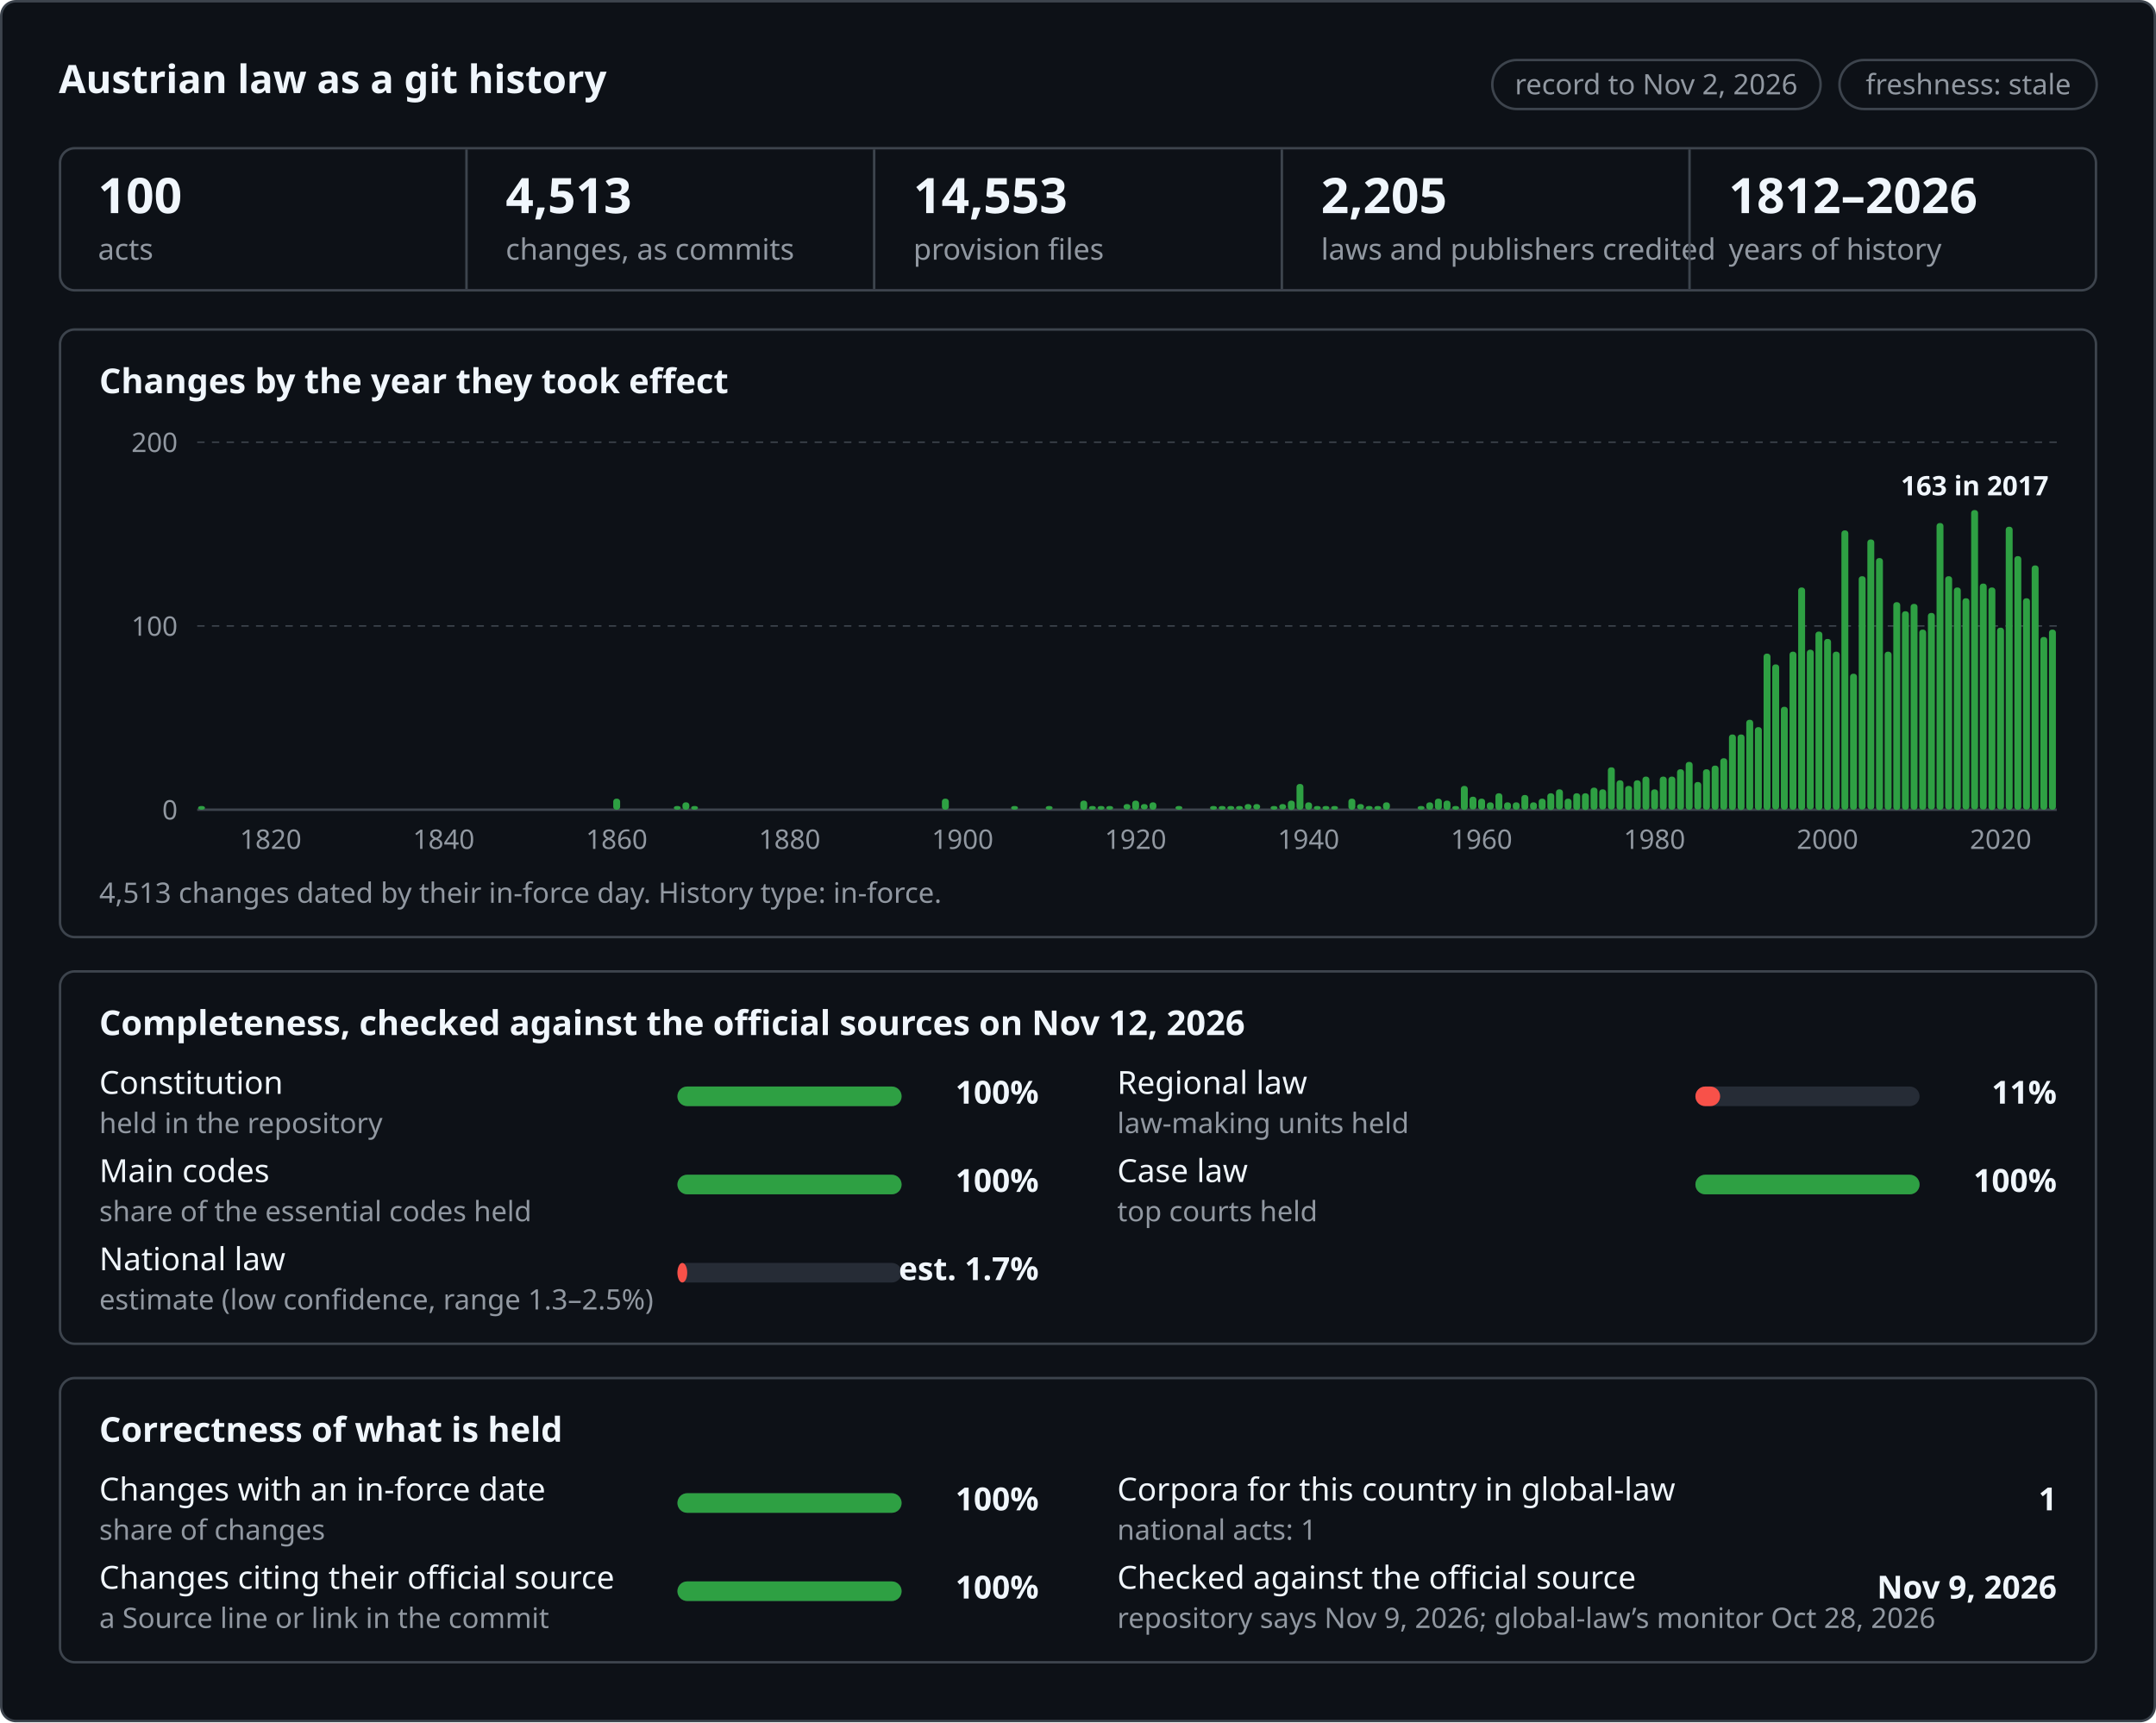
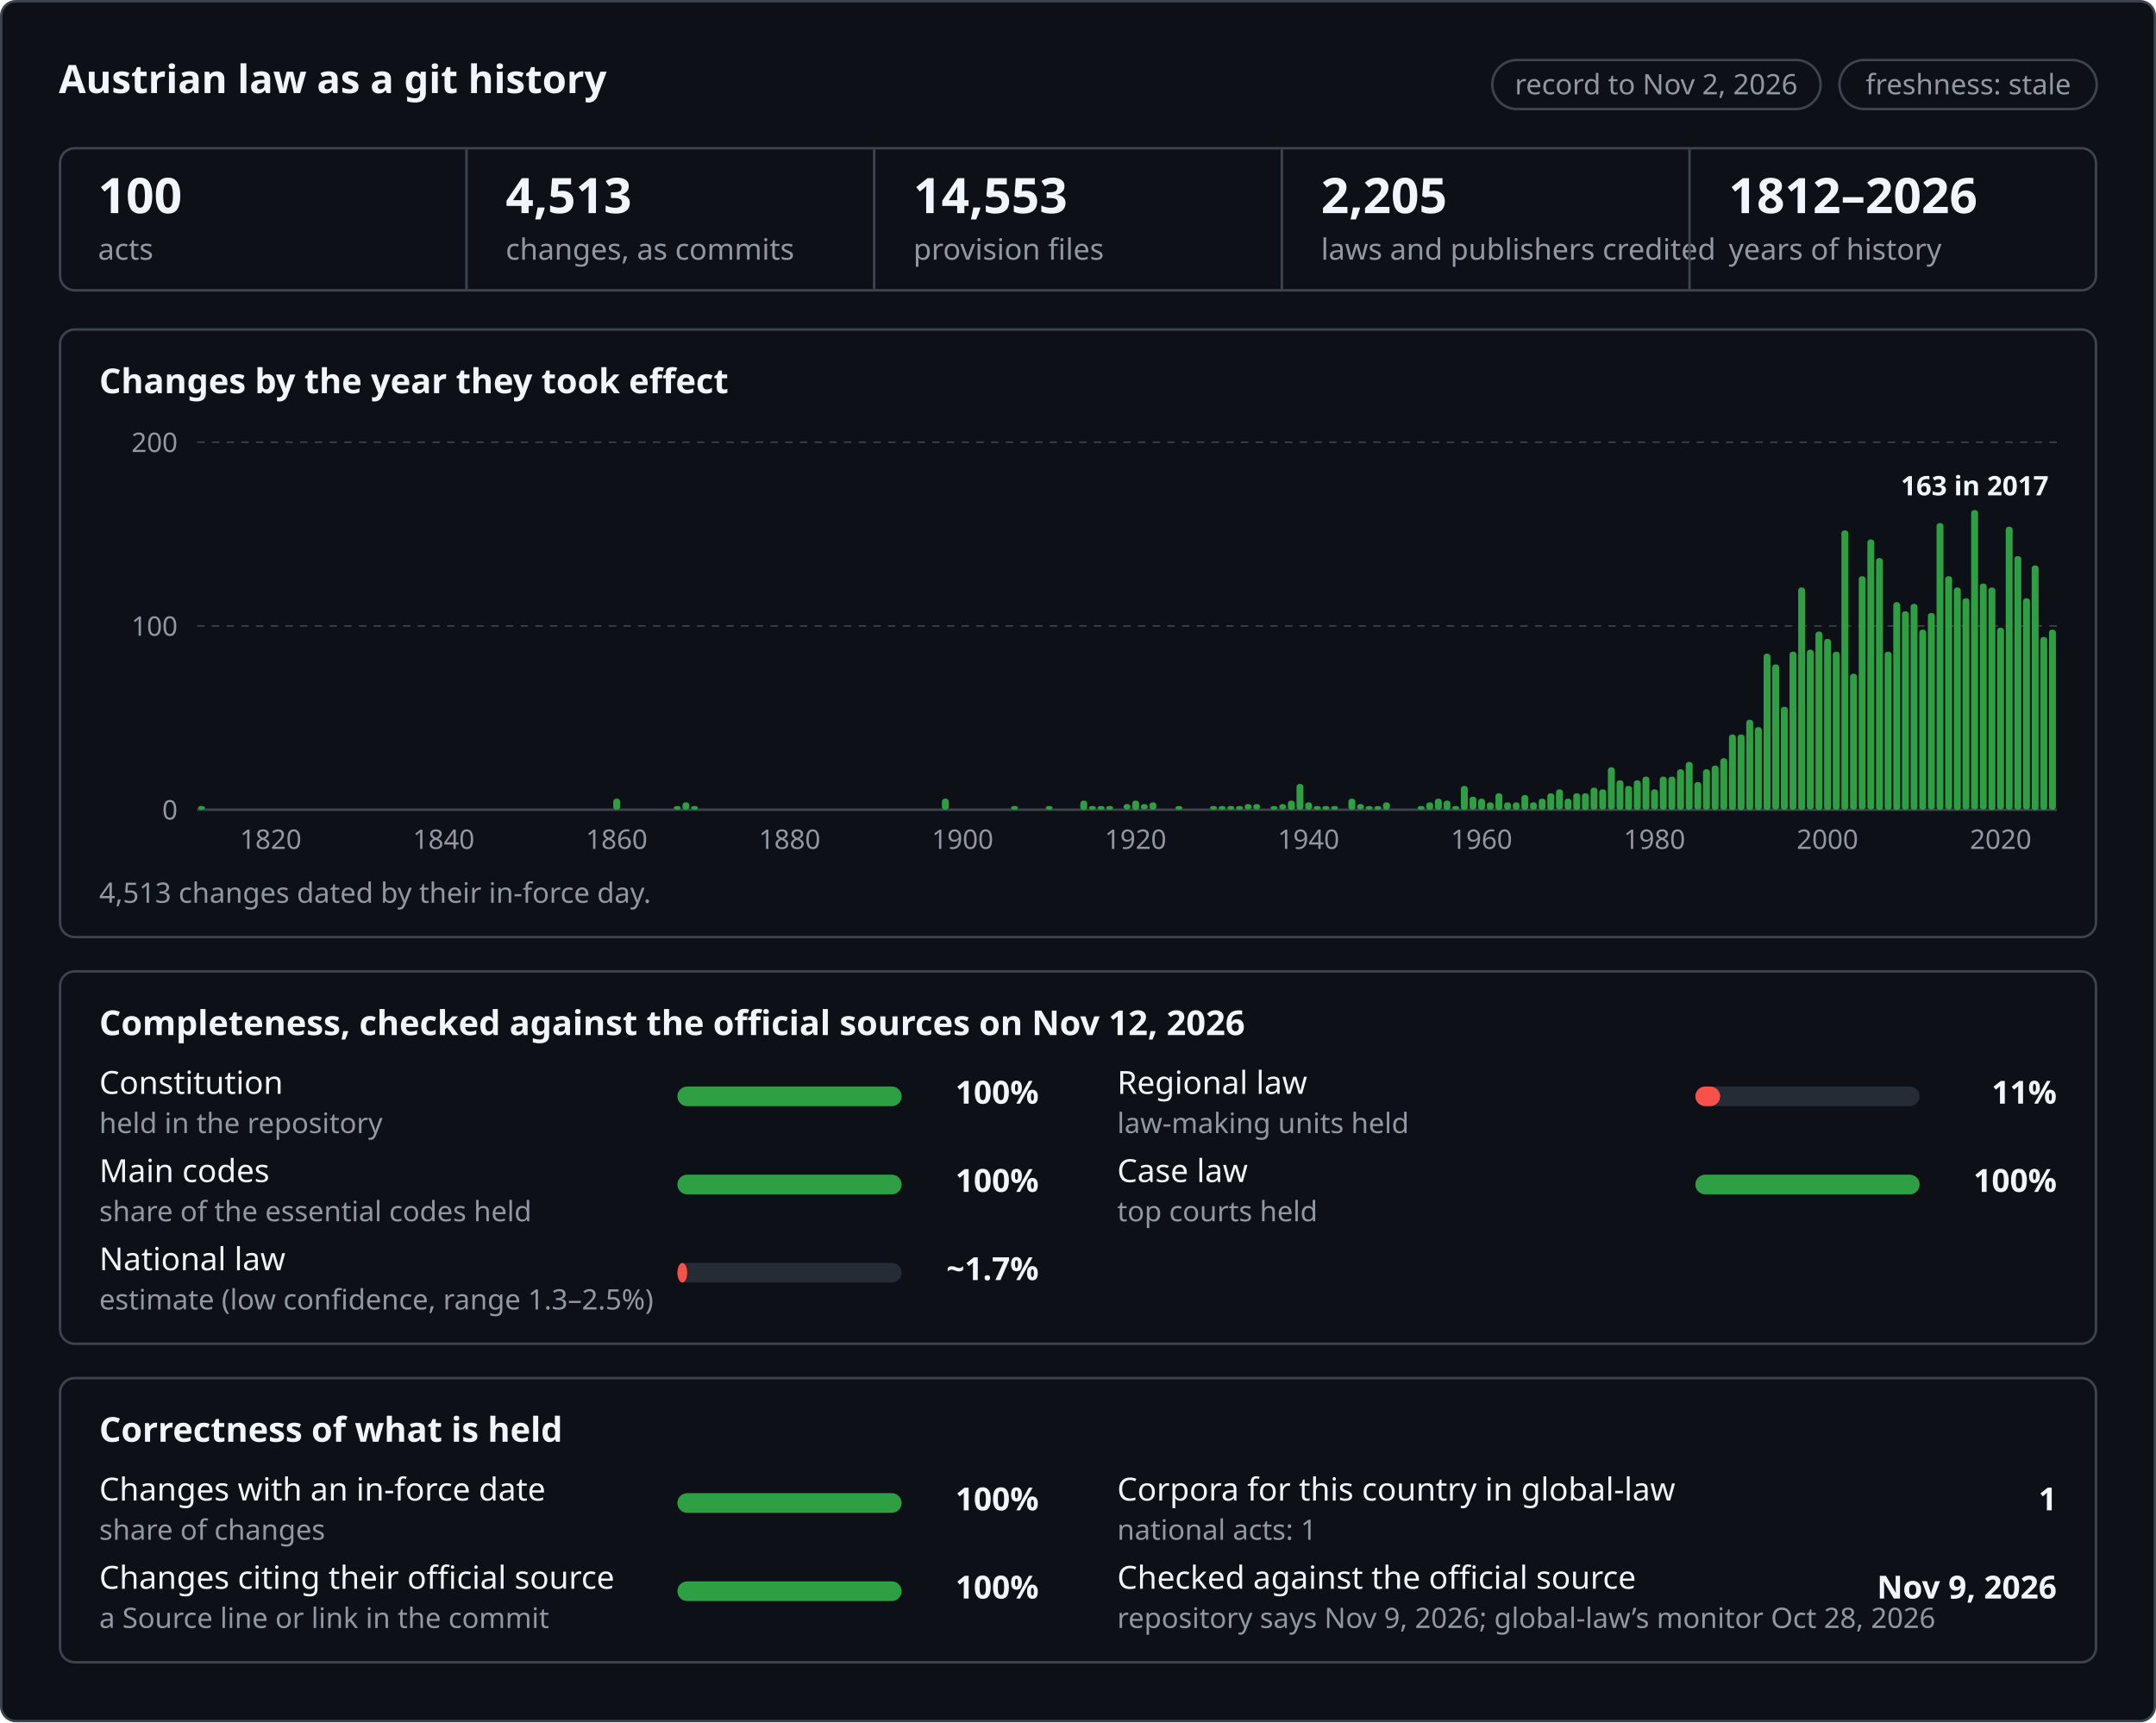
<svg xmlns="http://www.w3.org/2000/svg" width="880" height="703" viewBox="0 0 880 703" font-family="-apple-system,BlinkMacSystemFont,Segoe UI,Noto Sans,Helvetica,Arial,sans-serif">
  <rect x="0.5" y="0.5" width="879" height="702" rx="6" fill="#0d1117" stroke="#3d444d" />
  <text x="24" y="38" font-size="16" font-weight="600" fill="#f0f6fc">Austrian law as a git history</text>
  <rect x="609.1" y="24.5" width="134" height="20" rx="10" fill="none" stroke="#3d444d" />
  <text x="676.0" y="38.5" font-size="11.5" font-weight="500" text-anchor="middle" fill="#9198a1">record to Nov 2, 2026</text>
  <rect x="750.8" y="24.5" width="105" height="20" rx="10" fill="none" stroke="#3d444d" />
  <text x="803.4" y="38.5" font-size="11.5" font-weight="500" text-anchor="middle" fill="#9198a1">freshness: stale</text>
  <rect x="24.5" y="60.5" width="831" height="58" rx="6" fill="#0d1117" stroke="#3d444d" />
  <text x="40.0" y="87" font-size="20" font-weight="600" fill="#f0f6fc">100</text>
  <text x="40.0" y="106" font-size="12" fill="#9198a1">acts</text>
  <line x1="190.4" y1="61" x2="190.4" y2="118" stroke="#3d444d" />
  <text x="206.4" y="87" font-size="20" font-weight="600" fill="#f0f6fc">4,513</text>
  <text x="206.4" y="106" font-size="12" fill="#9198a1">changes, as commits</text>
  <line x1="356.8" y1="61" x2="356.8" y2="118" stroke="#3d444d" />
  <text x="372.8" y="87" font-size="20" font-weight="600" fill="#f0f6fc">14,553</text>
  <text x="372.8" y="106" font-size="12" fill="#9198a1">provision files</text>
  <line x1="523.2" y1="61" x2="523.2" y2="118" stroke="#3d444d" />
  <text x="539.2" y="87" font-size="20" font-weight="600" fill="#f0f6fc">2,205</text>
  <text x="539.2" y="106" font-size="12" fill="#9198a1" textLength="142" lengthAdjust="spacingAndGlyphs">laws and publishers credited</text>
  <line x1="689.6" y1="61" x2="689.6" y2="118" stroke="#3d444d" />
  <text x="705.6" y="87" font-size="20" font-weight="600" fill="#f0f6fc">1812–2026</text>
  <text x="705.6" y="106" font-size="12" fill="#9198a1">years of history</text>
  <rect x="24.5" y="134.5" width="831" height="248" rx="6" fill="#0d1117" stroke="#3d444d" />
  <text x="40.5" y="160.5" font-size="14" font-weight="600" fill="#f0f6fc">Changes by the year they took effect</text>
  <line x1="80.5" y1="330.5" x2="839.5" y2="330.5" stroke="#3d444d" stroke-width="1" />
  <text x="72.5" y="334.5" font-size="11" text-anchor="end" fill="#9198a1">0</text>
  <line x1="80.5" y1="255.5" x2="839.5" y2="255.5" stroke="#3d444d" stroke-width="0.6" stroke-dasharray="3 3" />
  <text x="72.5" y="259.5" font-size="11" text-anchor="end" fill="#9198a1">100</text>
  <line x1="80.5" y1="180.5" x2="839.5" y2="180.5" stroke="#3d444d" stroke-width="0.6" stroke-dasharray="3 3" />
  <text x="72.5" y="184.5" font-size="11" text-anchor="end" fill="#9198a1">200</text>
  <rect x="80.85" y="329.0" width="2.82" height="1.5" rx="1.2" fill="#2ea043" />
  <text x="110.5" y="346.5" font-size="11" text-anchor="middle" fill="#9198a1">1820</text>
  <text x="181.1" y="346.5" font-size="11" text-anchor="middle" fill="#9198a1">1840</text>
  <rect x="250.30" y="326.0" width="2.82" height="4.5" rx="1.2" fill="#2ea043" />
  <text x="251.7" y="346.5" font-size="11" text-anchor="middle" fill="#9198a1">1860</text>
  <rect x="275.02" y="329.0" width="2.82" height="1.5" rx="1.2" fill="#2ea043" />
  <rect x="278.55" y="327.5" width="2.82" height="3.0" rx="1.2" fill="#2ea043" />
  <rect x="282.08" y="329.0" width="2.82" height="1.5" rx="1.2" fill="#2ea043" />
  <text x="322.3" y="346.5" font-size="11" text-anchor="middle" fill="#9198a1">1880</text>
  <rect x="384.45" y="326.0" width="2.82" height="4.5" rx="1.2" fill="#2ea043" />
  <text x="392.9" y="346.5" font-size="11" text-anchor="middle" fill="#9198a1">1900</text>
  <rect x="412.69" y="329.0" width="2.82" height="1.5" rx="1.2" fill="#2ea043" />
  <rect x="426.82" y="329.0" width="2.82" height="1.5" rx="1.2" fill="#2ea043" />
  <rect x="440.94" y="326.8" width="2.82" height="3.8" rx="1.2" fill="#2ea043" />
  <rect x="444.47" y="329.0" width="2.82" height="1.5" rx="1.2" fill="#2ea043" />
  <rect x="448.00" y="329.0" width="2.82" height="1.5" rx="1.2" fill="#2ea043" />
  <rect x="451.53" y="329.0" width="2.82" height="1.5" rx="1.2" fill="#2ea043" />
  <rect x="458.59" y="328.2" width="2.82" height="2.2" rx="1.2" fill="#2ea043" />
  <rect x="462.12" y="326.8" width="2.82" height="3.8" rx="1.2" fill="#2ea043" />
  <text x="463.5" y="346.5" font-size="11" text-anchor="middle" fill="#9198a1">1920</text>
  <rect x="465.65" y="328.2" width="2.82" height="2.2" rx="1.2" fill="#2ea043" />
  <rect x="469.18" y="327.5" width="2.82" height="3.0" rx="1.2" fill="#2ea043" />
  <rect x="479.77" y="329.0" width="2.82" height="1.5" rx="1.2" fill="#2ea043" />
  <rect x="493.89" y="329.0" width="2.82" height="1.5" rx="1.2" fill="#2ea043" />
  <rect x="497.42" y="329.0" width="2.82" height="1.5" rx="1.2" fill="#2ea043" />
  <rect x="500.95" y="329.0" width="2.82" height="1.5" rx="1.2" fill="#2ea043" />
  <rect x="504.48" y="329.0" width="2.82" height="1.5" rx="1.2" fill="#2ea043" />
  <rect x="508.01" y="328.2" width="2.82" height="2.2" rx="1.2" fill="#2ea043" />
  <rect x="511.54" y="328.2" width="2.82" height="2.2" rx="1.2" fill="#2ea043" />
  <rect x="518.60" y="329.0" width="2.82" height="1.5" rx="1.2" fill="#2ea043" />
  <rect x="522.13" y="328.2" width="2.82" height="2.2" rx="1.2" fill="#2ea043" />
  <rect x="525.66" y="326.8" width="2.82" height="3.8" rx="1.2" fill="#2ea043" />
  <rect x="529.19" y="320.0" width="2.82" height="10.5" rx="1.2" fill="#2ea043" />
  <rect x="532.72" y="327.5" width="2.82" height="3.0" rx="1.2" fill="#2ea043" />
  <text x="534.1" y="346.5" font-size="11" text-anchor="middle" fill="#9198a1">1940</text>
  <rect x="536.25" y="329.0" width="2.82" height="1.5" rx="1.2" fill="#2ea043" />
  <rect x="539.78" y="329.0" width="2.82" height="1.5" rx="1.2" fill="#2ea043" />
  <rect x="543.31" y="329.0" width="2.82" height="1.5" rx="1.2" fill="#2ea043" />
  <rect x="550.37" y="326.0" width="2.82" height="4.5" rx="1.2" fill="#2ea043" />
  <rect x="553.90" y="328.2" width="2.82" height="2.2" rx="1.2" fill="#2ea043" />
  <rect x="557.43" y="329.0" width="2.82" height="1.5" rx="1.2" fill="#2ea043" />
  <rect x="560.96" y="329.0" width="2.82" height="1.5" rx="1.2" fill="#2ea043" />
  <rect x="564.49" y="327.5" width="2.82" height="3.0" rx="1.2" fill="#2ea043" />
  <rect x="578.62" y="329.0" width="2.82" height="1.5" rx="1.2" fill="#2ea043" />
  <rect x="582.15" y="327.5" width="2.82" height="3.0" rx="1.2" fill="#2ea043" />
  <rect x="585.68" y="326.0" width="2.82" height="4.5" rx="1.2" fill="#2ea043" />
  <rect x="589.21" y="326.8" width="2.82" height="3.8" rx="1.2" fill="#2ea043" />
  <rect x="592.74" y="329.0" width="2.82" height="1.5" rx="1.2" fill="#2ea043" />
  <rect x="596.27" y="320.8" width="2.82" height="9.8" rx="1.2" fill="#2ea043" />
  <rect x="599.80" y="325.2" width="2.82" height="5.2" rx="1.2" fill="#2ea043" />
  <rect x="603.33" y="326.0" width="2.82" height="4.5" rx="1.2" fill="#2ea043" />
  <text x="604.7" y="346.5" font-size="11" text-anchor="middle" fill="#9198a1">1960</text>
  <rect x="606.86" y="327.5" width="2.82" height="3.0" rx="1.2" fill="#2ea043" />
  <rect x="610.39" y="323.8" width="2.82" height="6.8" rx="1.2" fill="#2ea043" />
  <rect x="613.92" y="327.5" width="2.82" height="3.0" rx="1.2" fill="#2ea043" />
  <rect x="617.45" y="327.5" width="2.82" height="3.0" rx="1.2" fill="#2ea043" />
  <rect x="620.98" y="324.5" width="2.82" height="6.0" rx="1.2" fill="#2ea043" />
  <rect x="624.51" y="327.5" width="2.82" height="3.0" rx="1.2" fill="#2ea043" />
  <rect x="628.04" y="326.0" width="2.82" height="4.5" rx="1.2" fill="#2ea043" />
  <rect x="631.57" y="323.8" width="2.82" height="6.8" rx="1.2" fill="#2ea043" />
  <rect x="635.10" y="322.2" width="2.82" height="8.2" rx="1.2" fill="#2ea043" />
  <rect x="638.63" y="326.0" width="2.82" height="4.5" rx="1.2" fill="#2ea043" />
  <rect x="642.16" y="323.8" width="2.82" height="6.8" rx="1.2" fill="#2ea043" />
  <rect x="645.69" y="323.8" width="2.82" height="6.8" rx="1.2" fill="#2ea043" />
  <rect x="649.22" y="321.5" width="2.82" height="9.0" rx="1.2" fill="#2ea043" />
  <rect x="652.75" y="322.2" width="2.82" height="8.2" rx="1.2" fill="#2ea043" />
  <rect x="656.28" y="313.2" width="2.82" height="17.2" rx="1.2" fill="#2ea043" />
  <rect x="659.81" y="318.5" width="2.82" height="12.0" rx="1.2" fill="#2ea043" />
  <rect x="663.34" y="320.8" width="2.82" height="9.8" rx="1.2" fill="#2ea043" />
  <rect x="666.87" y="318.5" width="2.82" height="12.0" rx="1.2" fill="#2ea043" />
  <rect x="670.40" y="317.0" width="2.82" height="13.5" rx="1.2" fill="#2ea043" />
  <rect x="673.93" y="322.2" width="2.82" height="8.2" rx="1.2" fill="#2ea043" />
  <text x="675.3" y="346.5" font-size="11" text-anchor="middle" fill="#9198a1">1980</text>
  <rect x="677.46" y="317.0" width="2.82" height="13.5" rx="1.2" fill="#2ea043" />
  <rect x="680.99" y="317.0" width="2.82" height="13.5" rx="1.2" fill="#2ea043" />
  <rect x="684.52" y="314.0" width="2.82" height="16.5" rx="1.2" fill="#2ea043" />
  <rect x="688.05" y="311.0" width="2.82" height="19.5" rx="1.2" fill="#2ea043" />
  <rect x="691.58" y="319.2" width="2.82" height="11.2" rx="1.2" fill="#2ea043" />
  <rect x="695.11" y="314.0" width="2.82" height="16.5" rx="1.2" fill="#2ea043" />
  <rect x="698.64" y="312.5" width="2.82" height="18.0" rx="1.2" fill="#2ea043" />
  <rect x="702.17" y="309.5" width="2.82" height="21.0" rx="1.2" fill="#2ea043" />
  <rect x="705.70" y="299.8" width="2.82" height="30.8" rx="1.2" fill="#2ea043" />
  <rect x="709.23" y="299.8" width="2.82" height="30.8" rx="1.2" fill="#2ea043" />
  <rect x="712.76" y="293.8" width="2.82" height="36.8" rx="1.2" fill="#2ea043" />
  <rect x="716.29" y="296.8" width="2.82" height="33.8" rx="1.2" fill="#2ea043" />
  <rect x="719.83" y="266.8" width="2.82" height="63.8" rx="1.2" fill="#2ea043" />
  <rect x="723.36" y="271.2" width="2.82" height="59.2" rx="1.2" fill="#2ea043" />
  <rect x="726.89" y="288.5" width="2.82" height="42.0" rx="1.2" fill="#2ea043" />
  <rect x="730.42" y="266.0" width="2.82" height="64.5" rx="1.2" fill="#2ea043" />
  <rect x="733.95" y="239.8" width="2.82" height="90.8" rx="1.2" fill="#2ea043" />
  <rect x="737.48" y="265.2" width="2.82" height="65.2" rx="1.2" fill="#2ea043" />
  <rect x="741.01" y="257.8" width="2.82" height="72.8" rx="1.2" fill="#2ea043" />
  <rect x="744.54" y="260.8" width="2.82" height="69.8" rx="1.2" fill="#2ea043" />
  <text x="745.9" y="346.5" font-size="11" text-anchor="middle" fill="#9198a1">2000</text>
  <rect x="748.07" y="266.0" width="2.82" height="64.5" rx="1.2" fill="#2ea043" />
  <rect x="751.60" y="216.5" width="2.82" height="114.0" rx="1.2" fill="#2ea043" />
  <rect x="755.13" y="275.0" width="2.82" height="55.5" rx="1.2" fill="#2ea043" />
  <rect x="758.66" y="235.2" width="2.82" height="95.2" rx="1.2" fill="#2ea043" />
  <rect x="762.19" y="220.2" width="2.82" height="110.2" rx="1.2" fill="#2ea043" />
  <rect x="765.72" y="227.8" width="2.82" height="102.8" rx="1.2" fill="#2ea043" />
  <rect x="769.25" y="266.0" width="2.82" height="64.5" rx="1.2" fill="#2ea043" />
  <rect x="772.78" y="245.8" width="2.82" height="84.8" rx="1.2" fill="#2ea043" />
  <rect x="776.31" y="249.5" width="2.82" height="81.0" rx="1.2" fill="#2ea043" />
  <rect x="779.84" y="246.5" width="2.82" height="84.0" rx="1.2" fill="#2ea043" />
  <rect x="783.37" y="257.0" width="2.82" height="73.5" rx="1.2" fill="#2ea043" />
  <rect x="786.90" y="250.2" width="2.82" height="80.2" rx="1.2" fill="#2ea043" />
  <rect x="790.43" y="213.5" width="2.82" height="117.0" rx="1.2" fill="#2ea043" />
  <rect x="793.96" y="235.2" width="2.82" height="95.2" rx="1.2" fill="#2ea043" />
  <rect x="797.49" y="239.8" width="2.82" height="90.8" rx="1.2" fill="#2ea043" />
  <rect x="801.02" y="244.2" width="2.82" height="86.2" rx="1.2" fill="#2ea043" />
  <rect x="804.55" y="208.2" width="2.82" height="122.2" rx="1.2" fill="#2ea043" />
  <text x="806.0" y="202.2" font-size="11" font-weight="600" text-anchor="middle" fill="#f0f6fc">163 in 2017</text>
  <rect x="808.08" y="238.2" width="2.82" height="92.2" rx="1.2" fill="#2ea043" />
  <rect x="811.61" y="239.8" width="2.82" height="90.8" rx="1.2" fill="#2ea043" />
  <rect x="815.14" y="256.2" width="2.82" height="74.2" rx="1.2" fill="#2ea043" />
  <text x="816.6" y="346.5" font-size="11" text-anchor="middle" fill="#9198a1">2020</text>
  <rect x="818.67" y="215.0" width="2.82" height="115.5" rx="1.2" fill="#2ea043" />
  <rect x="822.20" y="227.0" width="2.82" height="103.5" rx="1.2" fill="#2ea043" />
  <rect x="825.73" y="244.2" width="2.82" height="86.2" rx="1.2" fill="#2ea043" />
  <rect x="829.26" y="230.8" width="2.82" height="99.8" rx="1.2" fill="#2ea043" />
  <rect x="832.79" y="260.0" width="2.82" height="70.5" rx="1.2" fill="#2ea043" />
  <rect x="836.32" y="257.0" width="2.82" height="73.5" rx="1.2" fill="#2ea043" />
-   <text x="40.5" y="368.5" font-size="11.5" fill="#9198a1">4,513 changes dated by their in-force day. History type: in-force.</text>
+   <text x="40.5" y="368.5" font-size="11.5" fill="#9198a1">4,513 changes dated by their in-force day.</text>
  <rect x="24.5" y="396.5" width="831" height="152" rx="6" fill="#0d1117" stroke="#3d444d" />
  <text x="40.5" y="422.5" font-size="14" font-weight="600" fill="#f0f6fc">Completeness, checked against the official sources on Nov 12, 2026</text>
  <text x="40.5" y="446.5" font-size="13" fill="#f0f6fc">Constitution</text>
  <text x="40.5" y="462.5" font-size="11.5" fill="#9198a1">held in the repository</text>
  <g>
    <rect x="276.5" y="443.5" width="91.5" height="8" rx="4" fill="#262c36" />
    <rect x="276.5" y="443.5" width="91.5" height="8" rx="4" fill="#2ea043" />
  </g>
  <text x="424.0" y="450.5" font-size="13" font-weight="600" text-anchor="end" fill="#f0f6fc">100%</text>
  <text x="40.5" y="482.5" font-size="13" fill="#f0f6fc">Main codes</text>
  <text x="40.5" y="498.5" font-size="11.5" fill="#9198a1">share of the essential codes held</text>
  <g>
    <rect x="276.5" y="479.5" width="91.5" height="8" rx="4" fill="#262c36" />
    <rect x="276.5" y="479.5" width="91.5" height="8" rx="4" fill="#2ea043" />
  </g>
  <text x="424.0" y="486.5" font-size="13" font-weight="600" text-anchor="end" fill="#f0f6fc">100%</text>
  <text x="40.5" y="518.5" font-size="13" fill="#f0f6fc">National law</text>
  <text x="40.5" y="534.5" font-size="11.5" fill="#9198a1">estimate (low confidence, range 1.3–2.5%)</text>
  <g>
    <rect x="276.5" y="515.5" width="91.5" height="8" rx="4" fill="#262c36" />
    <rect x="276.5" y="515.5" width="4.0" height="8" rx="4" fill="#f85149" />
  </g>
-   <text x="424.0" y="522.5" font-size="13" font-weight="600" text-anchor="end" fill="#f0f6fc">est. 1.7%</text>
+   <text x="424.0" y="522.5" font-size="13" font-weight="600" text-anchor="end" fill="#f0f6fc">~1.7%</text>
  <text x="456.0" y="446.5" font-size="13" fill="#f0f6fc">Regional law</text>
  <text x="456.0" y="462.5" font-size="11.5" fill="#9198a1">law-making units held</text>
  <g>
    <rect x="692.0" y="443.5" width="91.5" height="8" rx="4" fill="#262c36" />
    <rect x="692.0" y="443.5" width="10.1" height="8" rx="4" fill="#f85149" />
  </g>
  <text x="839.5" y="450.5" font-size="13" font-weight="600" text-anchor="end" fill="#f0f6fc">11%</text>
  <text x="456.0" y="482.5" font-size="13" fill="#f0f6fc">Case law</text>
  <text x="456.0" y="498.5" font-size="11.5" fill="#9198a1">top courts held</text>
  <g>
    <rect x="692.0" y="479.5" width="91.5" height="8" rx="4" fill="#262c36" />
    <rect x="692.0" y="479.5" width="91.5" height="8" rx="4" fill="#2ea043" />
  </g>
  <text x="839.5" y="486.5" font-size="13" font-weight="600" text-anchor="end" fill="#f0f6fc">100%</text>
  <rect x="24.5" y="562.5" width="831" height="116" rx="6" fill="#0d1117" stroke="#3d444d" />
  <text x="40.5" y="588.5" font-size="14" font-weight="600" fill="#f0f6fc">Correctness of what is held</text>
  <text x="40.5" y="612.5" font-size="13" fill="#f0f6fc">Changes with an in-force date</text>
  <text x="40.5" y="628.5" font-size="11.5" fill="#9198a1">share of changes</text>
  <g>
    <rect x="276.5" y="609.5" width="91.5" height="8" rx="4" fill="#262c36" />
    <rect x="276.5" y="609.5" width="91.5" height="8" rx="4" fill="#2ea043" />
  </g>
  <text x="424.0" y="616.5" font-size="13" font-weight="600" text-anchor="end" fill="#f0f6fc">100%</text>
  <text x="40.5" y="648.5" font-size="13" fill="#f0f6fc">Changes citing their official source</text>
  <text x="40.5" y="664.5" font-size="11.5" fill="#9198a1">a Source line or link in the commit</text>
  <g>
    <rect x="276.5" y="645.5" width="91.5" height="8" rx="4" fill="#262c36" />
    <rect x="276.5" y="645.5" width="91.5" height="8" rx="4" fill="#2ea043" />
  </g>
  <text x="424.0" y="652.5" font-size="13" font-weight="600" text-anchor="end" fill="#f0f6fc">100%</text>
  <text x="456.0" y="612.5" font-size="13" fill="#f0f6fc">Corpora for this country in global-law</text>
  <text x="456.0" y="628.5" font-size="11.5" fill="#9198a1">national acts: 1</text>
  <text x="839.5" y="616.5" font-size="13" font-weight="600" text-anchor="end" fill="#f0f6fc">1</text>
  <text x="456.0" y="648.5" font-size="13" fill="#f0f6fc">Checked against the official source</text>
  <text x="456.0" y="664.5" font-size="11.5" fill="#9198a1">repository says Nov 9, 2026; global-law’s monitor Oct 28, 2026</text>
  <text x="839.5" y="652.5" font-size="13" font-weight="600" text-anchor="end" fill="#f0f6fc">Nov 9, 2026</text>
</svg>
